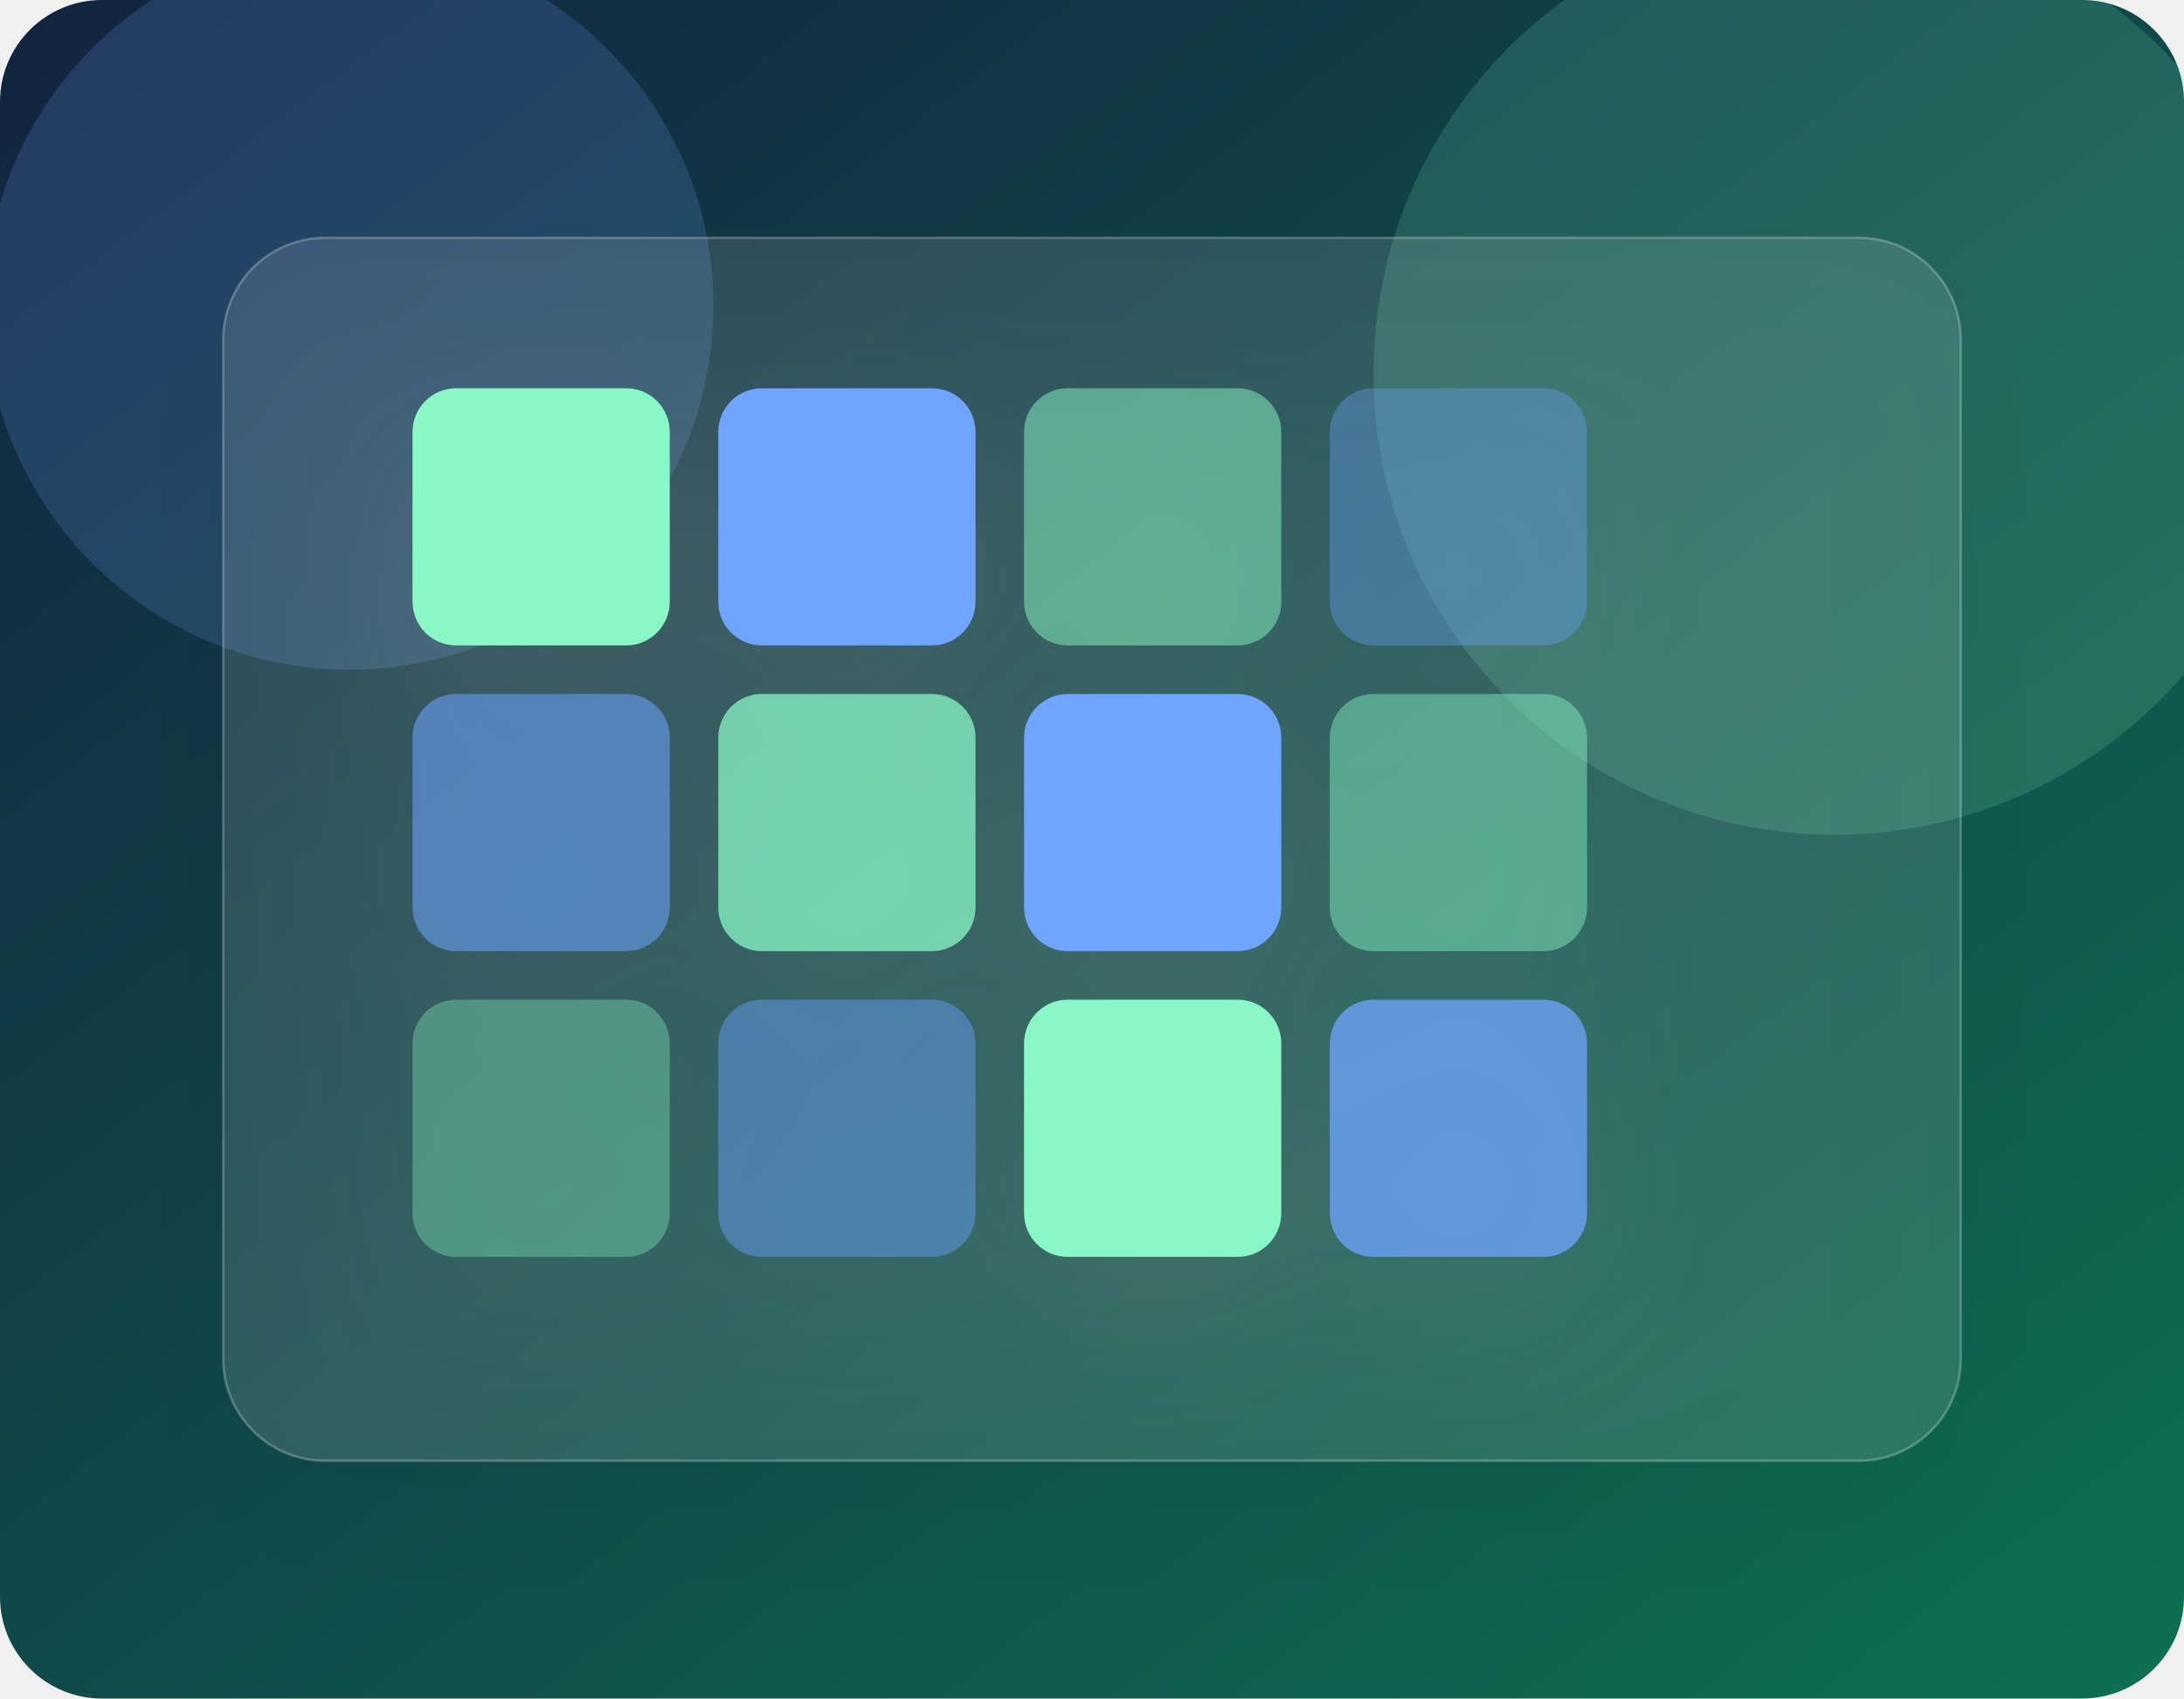
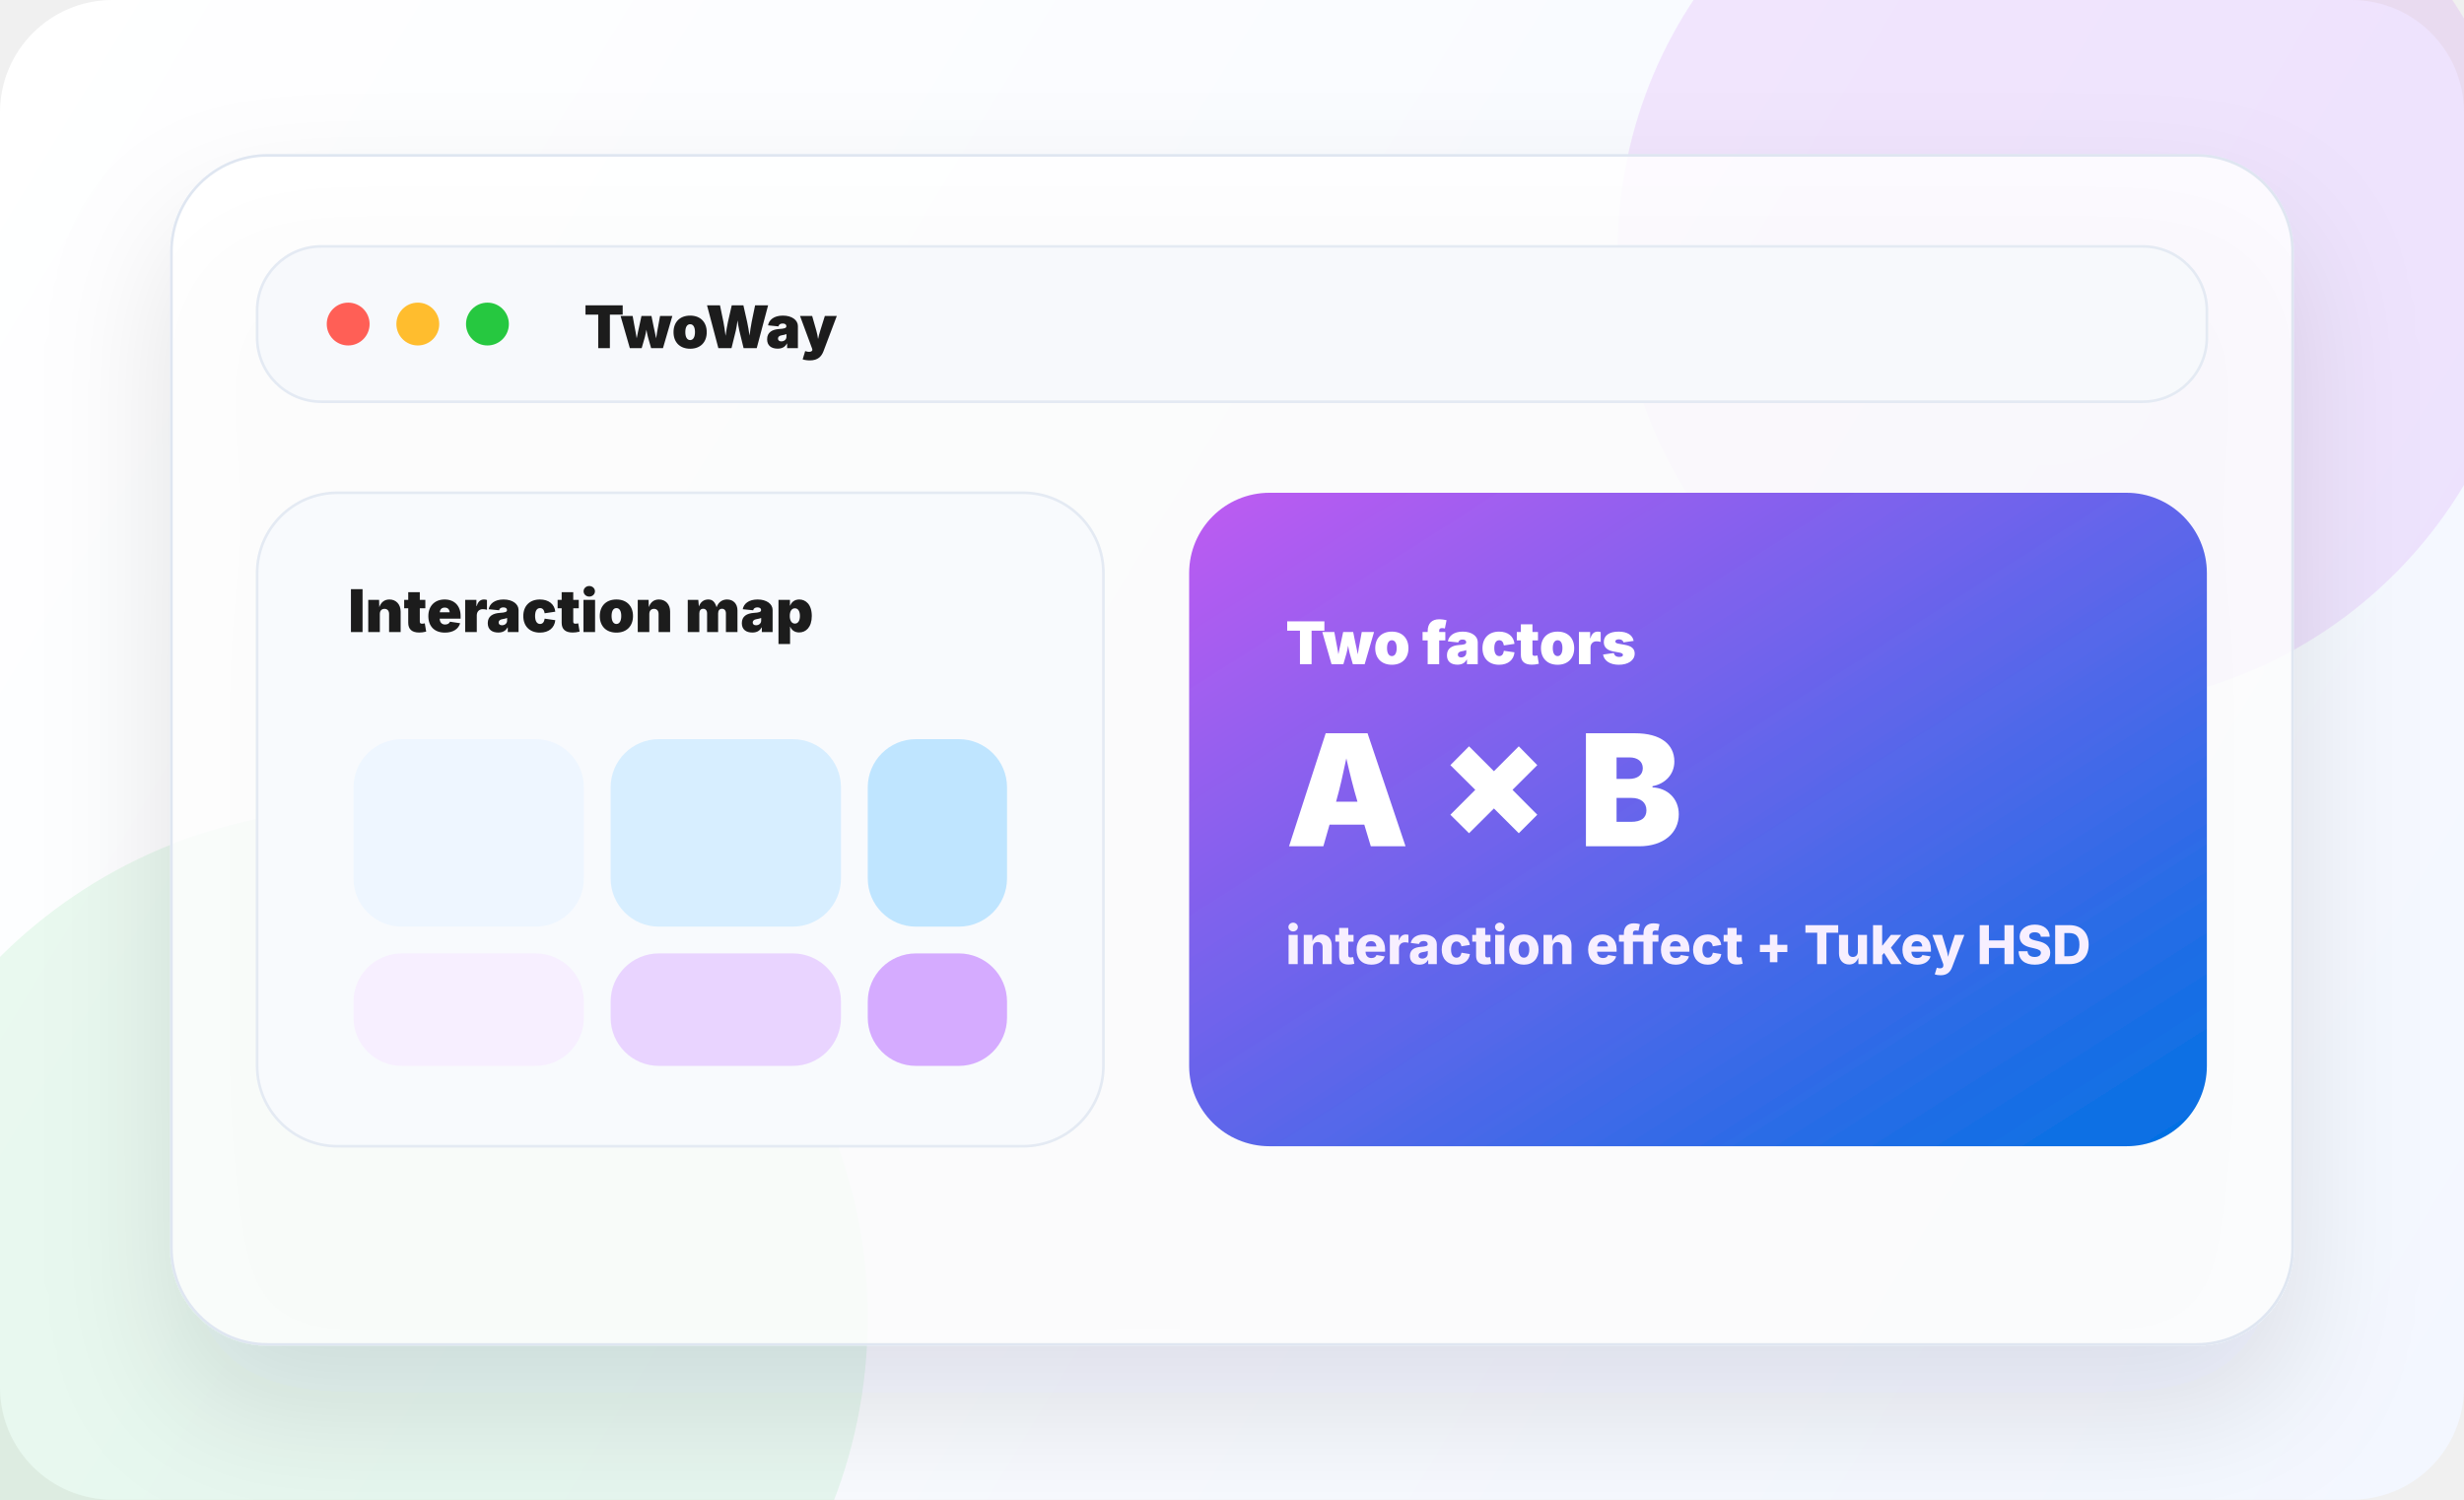
- <svg xmlns="http://www.w3.org/2000/svg" width="900" height="700" viewBox="0 0 900 700" role="img">
+ <svg xmlns="http://www.w3.org/2000/svg" viewBox="0 0 920 560" role="img" aria-labelledby="title desc">
  <defs>
-     <linearGradient id="bg" x1="0" y1="0" x2="1" y2="1">
-       <stop offset="0" stop-color="#12233f" />
-       <stop offset="1" stop-color="#0d6f52" />
+     <linearGradient id="bg" x1="0" y1="0" x2="920" y2="560" gradientUnits="userSpaceOnUse">
+       <stop stop-color="#FFFFFF" />
+       <stop offset="1" stop-color="#F3F7FF" />
    </linearGradient>
    <linearGradient id="accent" x1="0" y1="0" x2="1" y2="1">
-       <stop offset="0" stop-color="#89f7c6" />
-       <stop offset="1" stop-color="#70a5ff" />
+       <stop stop-color="#BF5AF2" />
+       <stop offset="1" stop-color="#0071E3" />
    </linearGradient>
-     <filter id="shadow" x="-20%" y="-20%" width="140%" height="140%">
-       <feDropShadow dx="0" dy="24" stdDeviation="28" flood-color="#000" flood-opacity=".25" />
+     <filter id="shadow" x="-12%" y="-12%" width="124%" height="136%">
+       <feDropShadow dx="0" dy="24" stdDeviation="24" flood-color="#102033" flood-opacity="0.13" />
    </filter>
  </defs>
-   <rect width="100%" height="100%" rx="42" fill="url(#bg)" />
-   <circle cx="144" cy="126" r="150" fill="#70a5ff" opacity=".18" />
-   <circle cx="756" cy="154" r="190" fill="#89f7c6" opacity=".16" />
+   <rect width="920" height="560" rx="42" fill="url(#bg)" />
+   <circle cx="774" cy="94" r="170" fill="#BF5AF2" opacity="0.14" />
+   <circle cx="134" cy="492" r="190" fill="#30D158" opacity="0.10" />
  <g filter="url(#shadow)">
-     <rect x="92" y="98" width="716" height="504" rx="42" fill="rgba(255,255,255,.12)" stroke="rgba(255,255,255,.24)" />
-     <g transform="translate(170 160)">
-       <rect width="106" height="106" rx="18" fill="#89f7c6" />
-       <rect x="126" width="106" height="106" rx="18" fill="#70a5ff" />
-       <rect x="252" width="106" height="106" rx="18" fill="#89f7c6" opacity=".5" />
-       <rect x="378" width="106" height="106" rx="18" fill="#70a5ff" opacity=".35" />
-       <rect y="126" width="106" height="106" rx="18" fill="#70a5ff" opacity=".55" />
-       <rect x="126" y="126" width="106" height="106" rx="18" fill="#89f7c6" opacity=".75" />
-       <rect x="252" y="126" width="106" height="106" rx="18" fill="#70a5ff" />
-       <rect x="378" y="126" width="106" height="106" rx="18" fill="#89f7c6" opacity=".45" />
-       <rect y="252" width="106" height="106" rx="18" fill="#89f7c6" opacity=".35" />
-       <rect x="126" y="252" width="106" height="106" rx="18" fill="#70a5ff" opacity=".45" />
-       <rect x="252" y="252" width="106" height="106" rx="18" fill="#89f7c6" />
-       <rect x="378" y="252" width="106" height="106" rx="18" fill="#70a5ff" opacity=".75" />
-     </g>
+     <rect x="64" y="58" width="792" height="444" rx="36" fill="#fff" fill-opacity="0.82" stroke="#DFE6F1" />
+     <rect x="96" y="92" width="728" height="58" rx="24" fill="#F7F9FC" stroke="#E4EAF3" />
+     <circle cx="130" cy="121" r="8" fill="#FF5F57" />
+     <circle cx="156" cy="121" r="8" fill="#FFBD2E" />
+     <circle cx="182" cy="121" r="8" fill="#28C840" />
+     <text x="218" y="130" font-family="-apple-system, BlinkMacSystemFont, Segoe UI, sans-serif" font-size="22" font-weight="900" fill="#1D1D1F">TwoWay</text>
+     <rect x="96" y="184" width="316" height="244" rx="30" fill="#F8FAFD" stroke="#E4EAF3" />
+     <text x="130" y="236" font-family="-apple-system, BlinkMacSystemFont, Segoe UI, sans-serif" font-size="22" font-weight="900" fill="#1D1D1F">Interaction map</text>
+     <rect x="132" y="276" width="86" height="70" rx="18" fill="#EEF6FF" />
+     <rect x="228" y="276" width="86" height="70" rx="18" fill="#D7EEFF" />
+     <rect x="324" y="276" width="52" height="70" rx="18" fill="#BFE5FF" />
+     <rect x="132" y="356" width="86" height="42" rx="18" fill="#F7EFFF" />
+     <rect x="228" y="356" width="86" height="42" rx="18" fill="#E9D4FF" />
+     <rect x="324" y="356" width="52" height="42" rx="18" fill="#D5ABFF" />
+     <rect x="444" y="184" width="380" height="244" rx="30" fill="url(#accent)" />
+     <text x="480" y="248" font-family="-apple-system, BlinkMacSystemFont, Segoe UI, sans-serif" font-size="22" font-weight="900" fill="#fff">Two factors</text>
+     <text x="480" y="316" font-family="-apple-system, BlinkMacSystemFont, Segoe UI, sans-serif" font-size="58" font-weight="900" fill="#fff">A × B</text>
+     <text x="480" y="360" font-family="-apple-system, BlinkMacSystemFont, Segoe UI, sans-serif" font-size="20" font-weight="800" fill="#F7EFFF">interaction effect + Tukey HSD</text>
  </g>
</svg>
